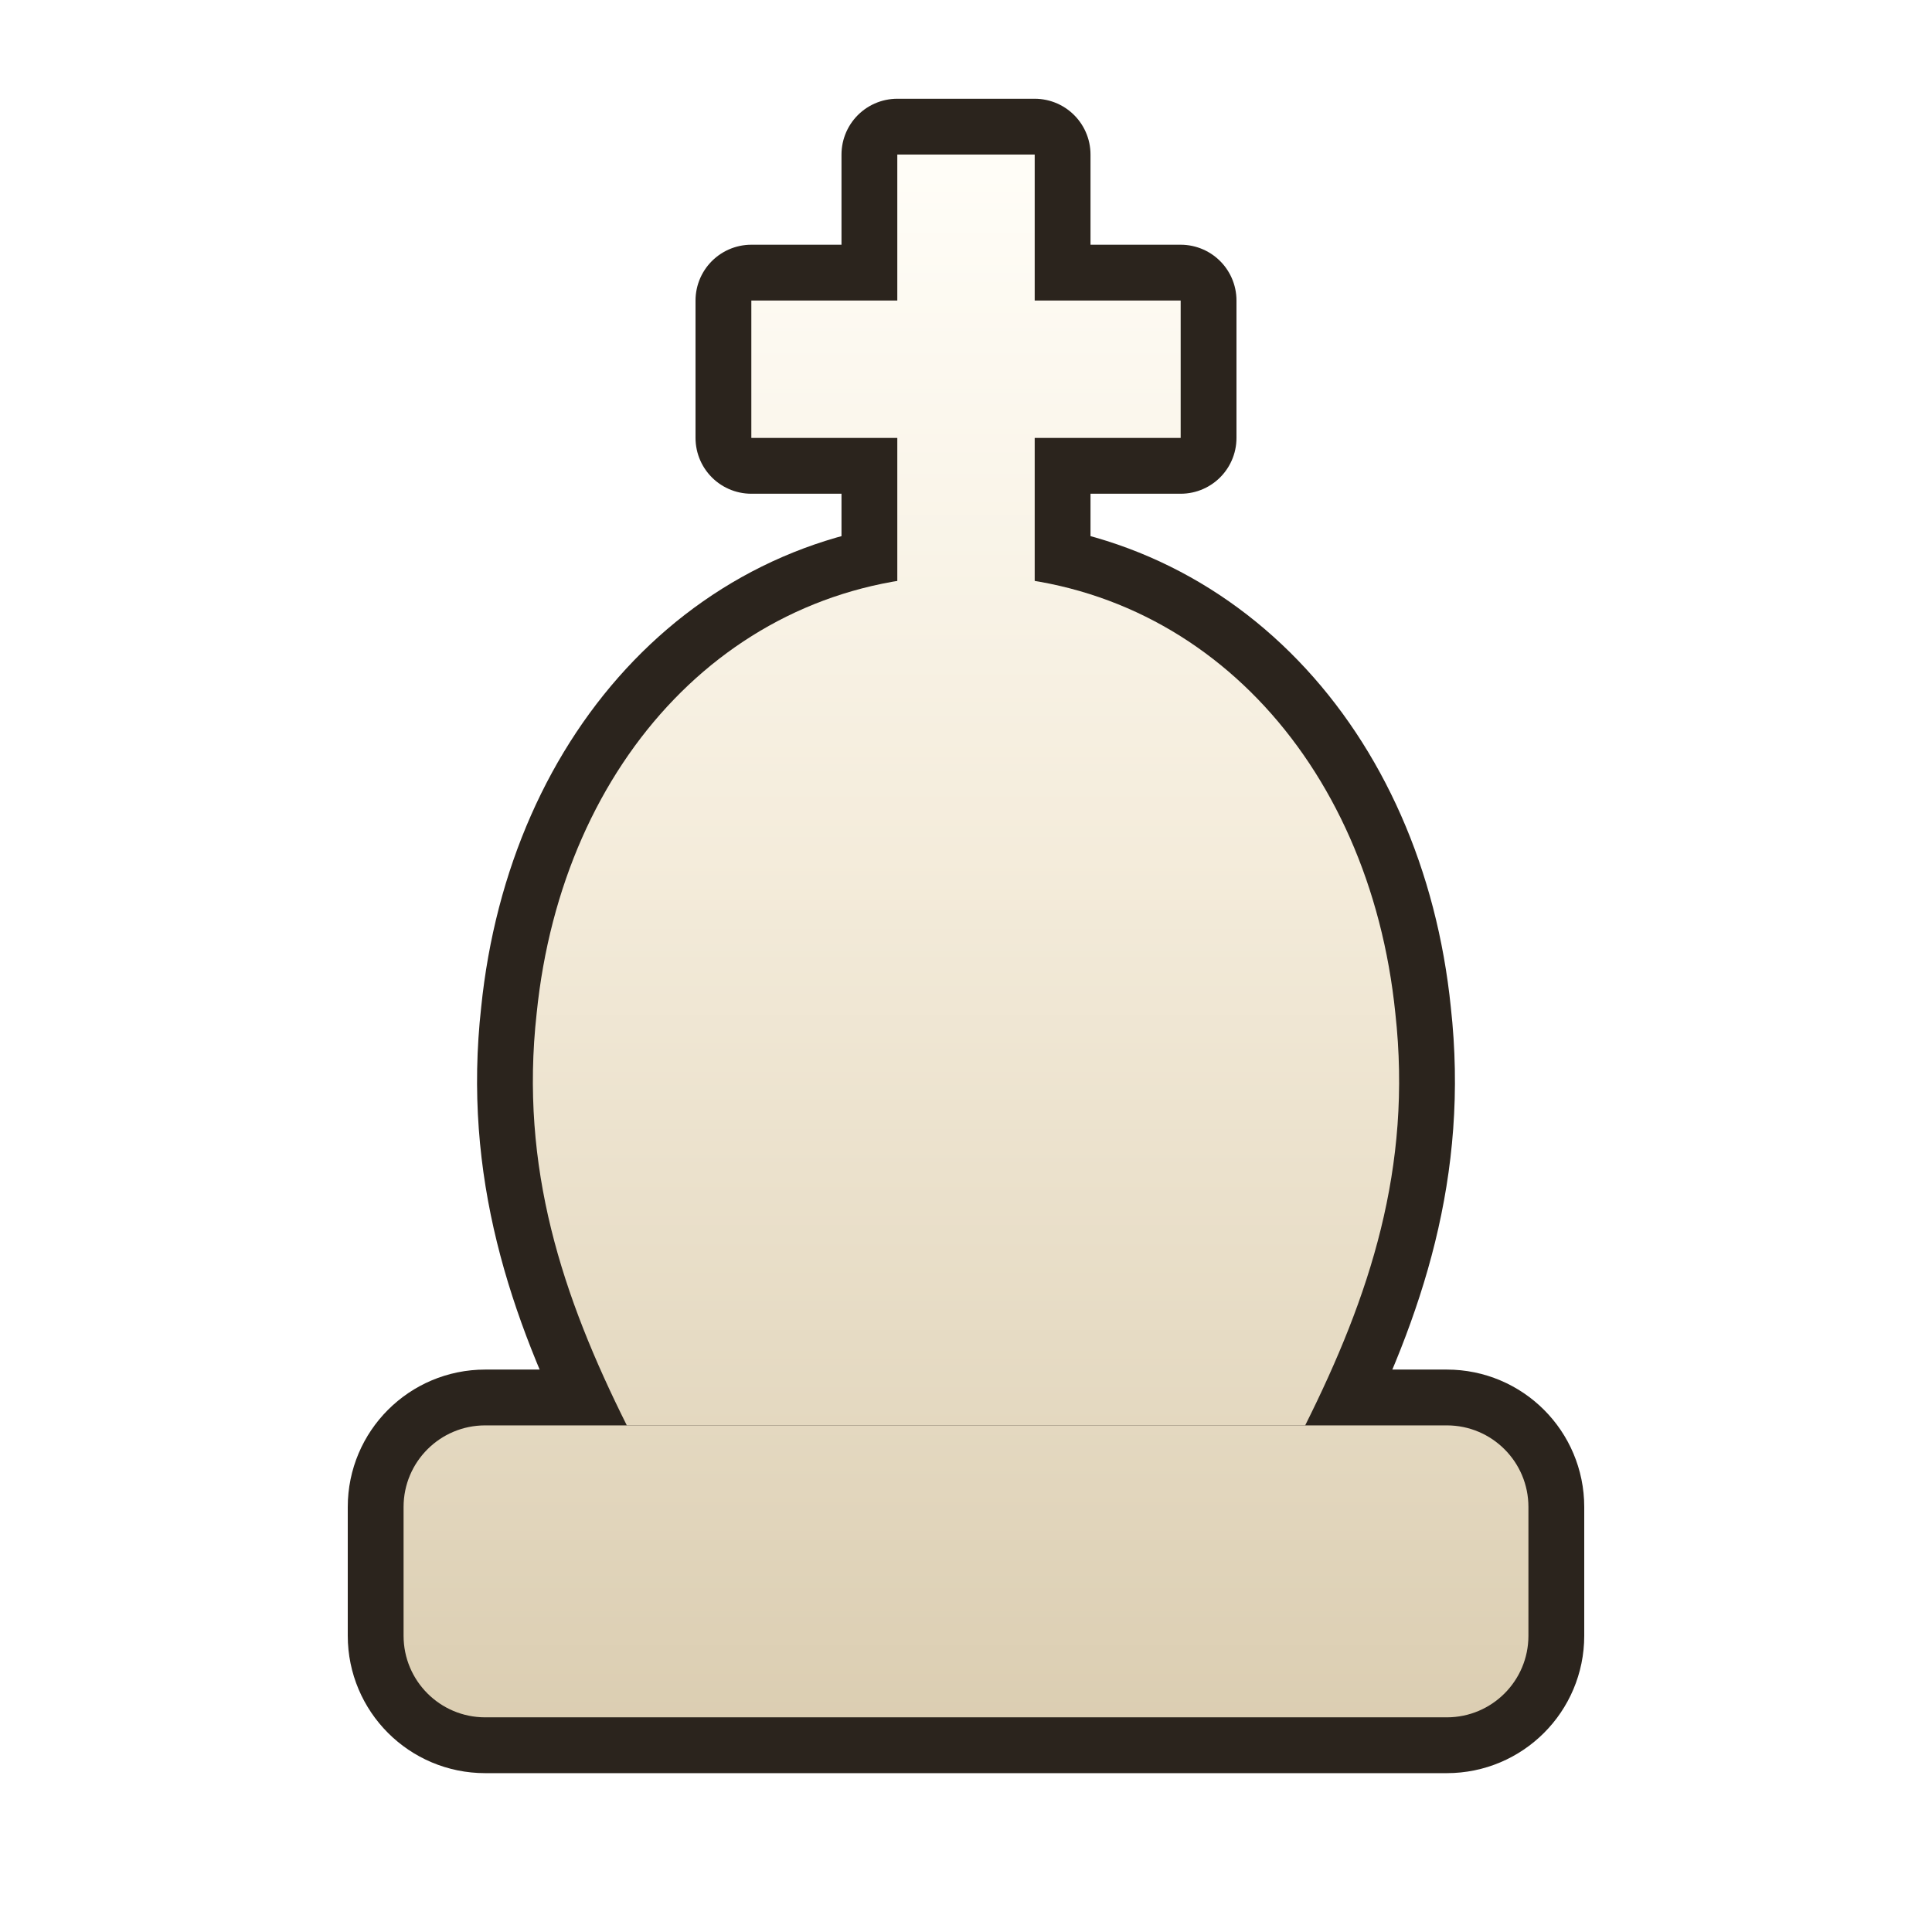
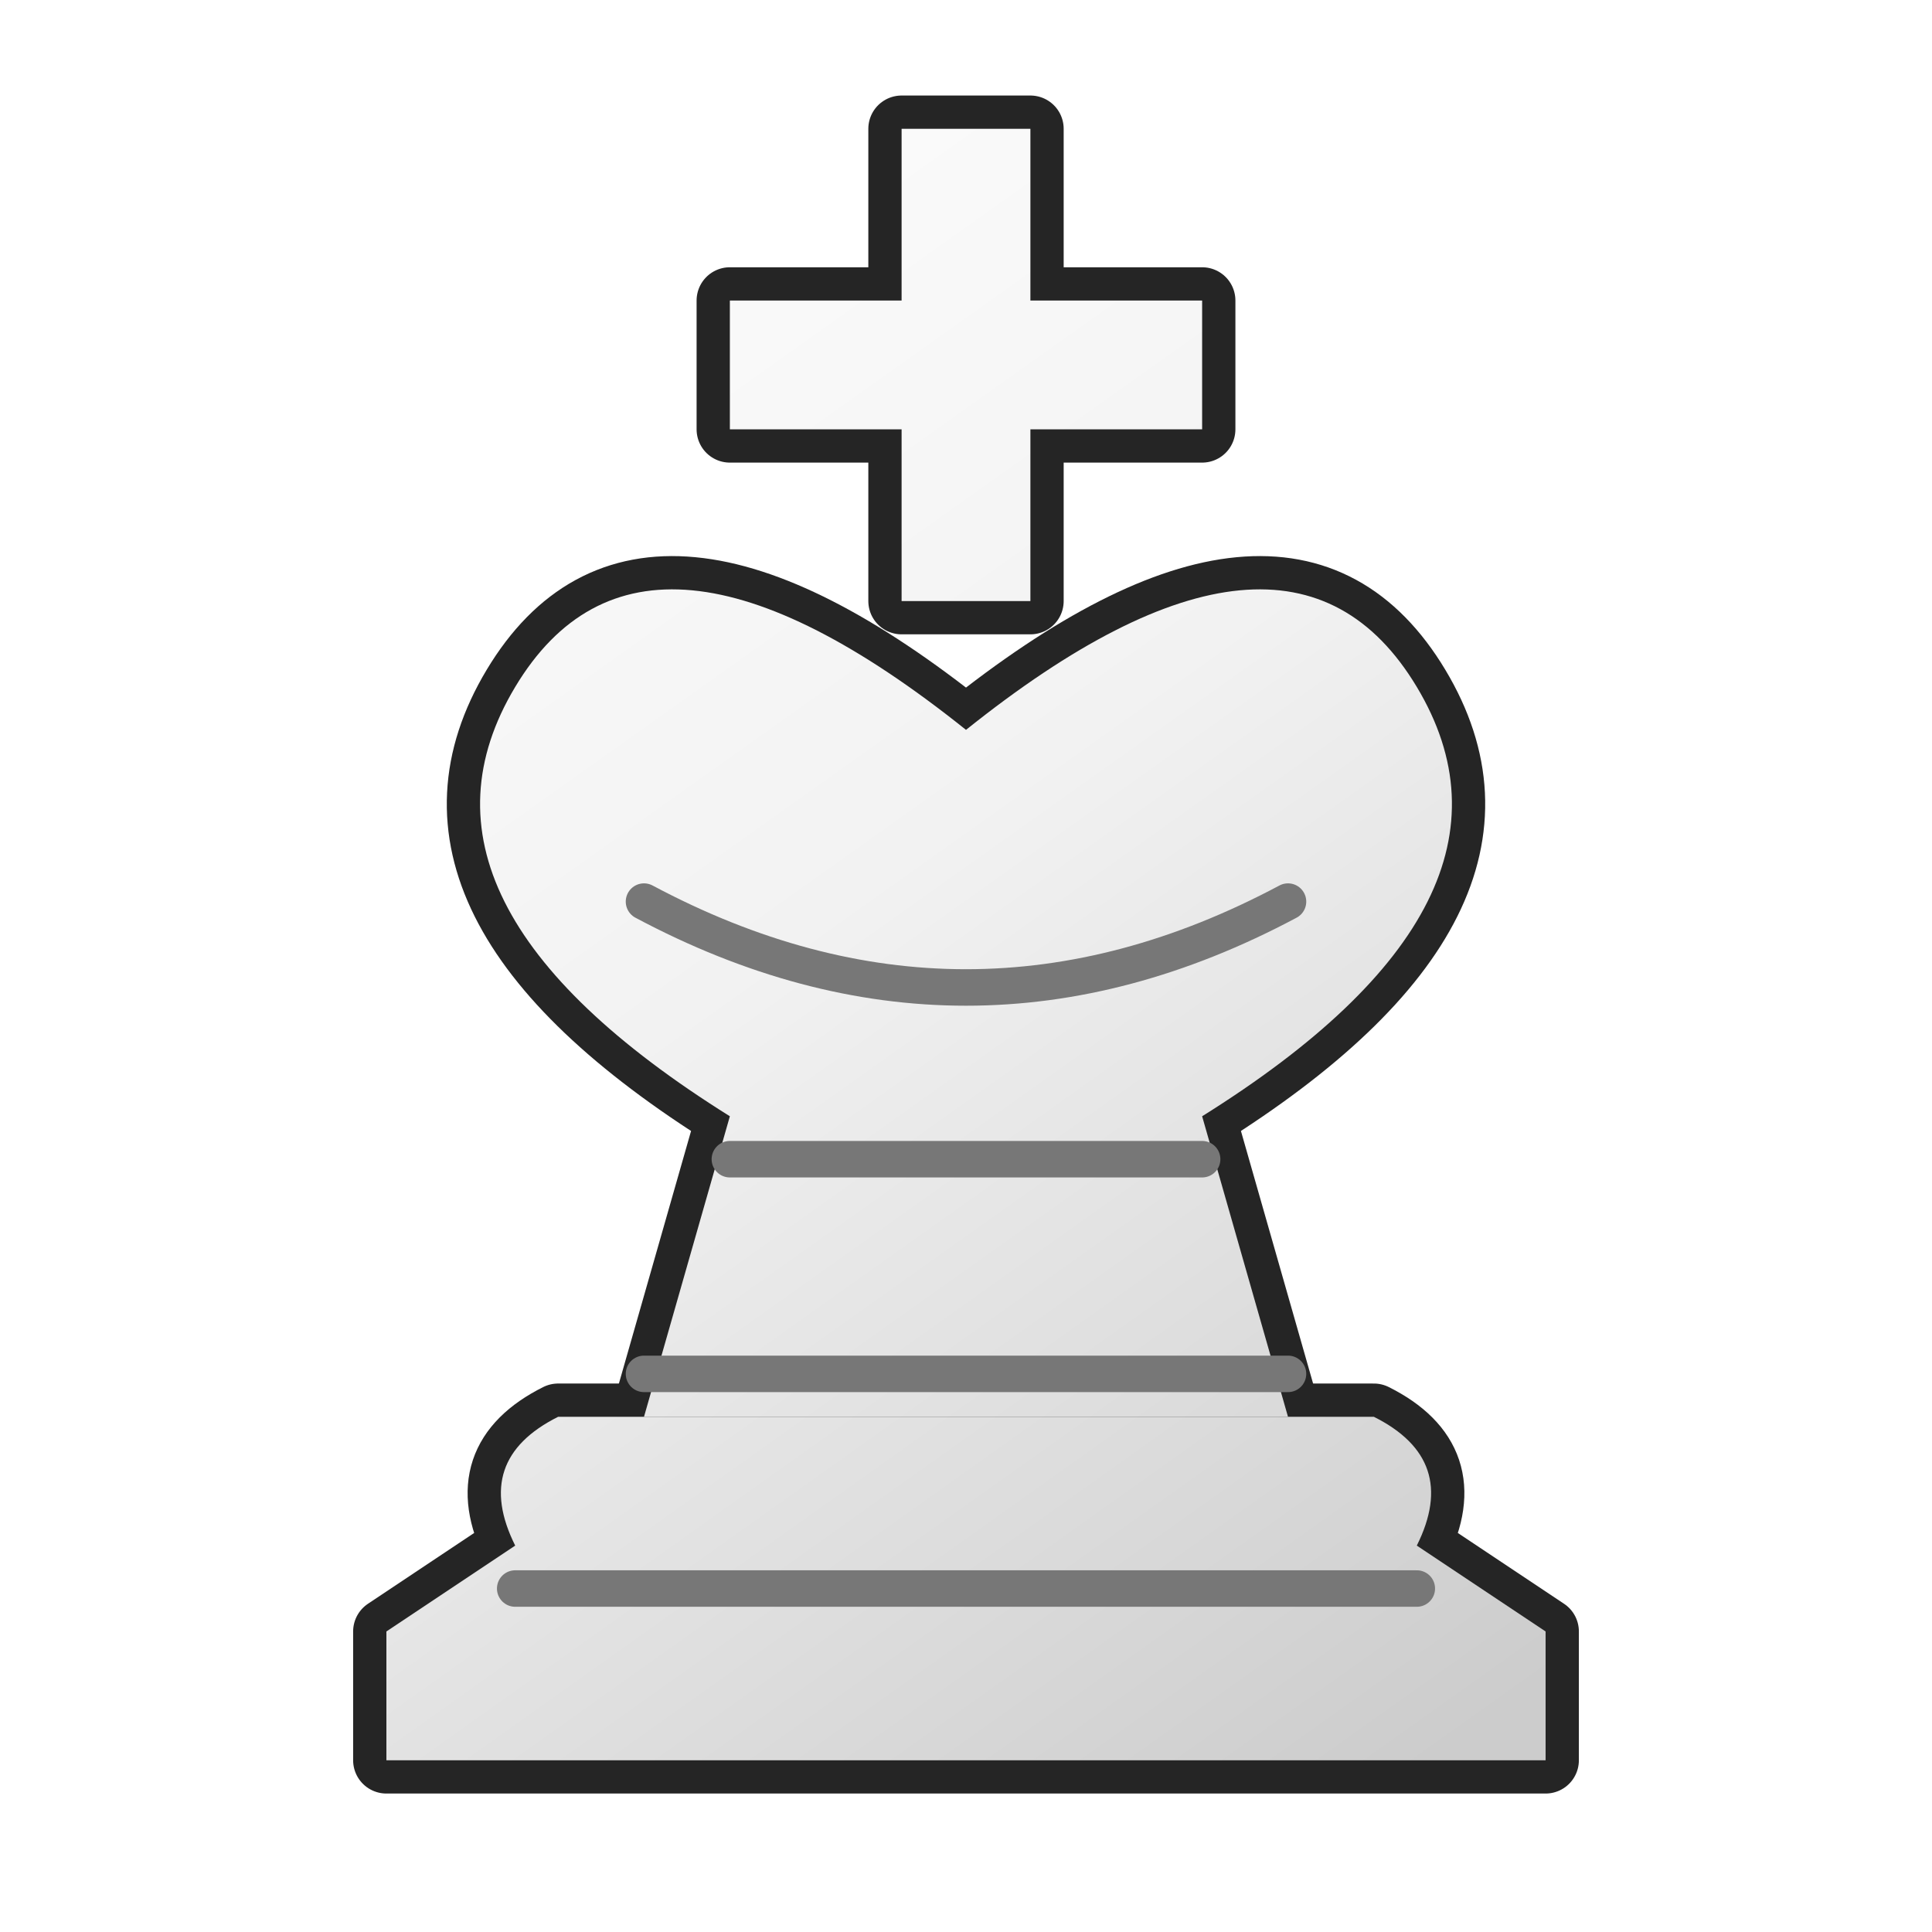
<svg xmlns="http://www.w3.org/2000/svg" viewBox="0 0 45 45" width="45" height="45" role="img" aria-label="White king">
  <defs>
-     <linearGradient id="body" gradientUnits="userSpaceOnUse" x1="0" y1="4" x2="0" y2="42">
-       <stop offset="0" stop-color="#fffdf7" />
-       <stop offset="0.42" stop-color="#f4ecdb" />
-       <stop offset="1" stop-color="#d9cbae" />
+     <linearGradient id="body" gradientUnits="userSpaceOnUse" x1="5" y1="4" x2="32" y2="42">
+       <stop offset="0" stop-color="#ffffff" />
+       <stop offset="0.48" stop-color="#f2f2f2" />
+       <stop offset="1" stop-color="#cccccc" />
    </linearGradient>
  </defs>
-   <g fill="url(#body)" stroke="#2b241d" stroke-width="2.6" stroke-linejoin="round" stroke-linecap="round">
-     <path d="M20.9 3.6h3.2v3.4h3.4v3.2h-3.4v3.4h-3.2v-3.4h-3.4V7h3.4z" />
-     <path d="M22.5 13.4c5.4 0 9.4 4.3 10 10.2.4 3.6-.6 6.6-2.1 9.6H14.6c-1.5-3-2.5-6-2.1-9.6.6-5.9 4.6-10.2 10-10.2z" />
-     <rect x="9.4" y="33.2" width="26.2" height="6.8" rx="1.9" />
+   <g fill="url(#body)" stroke="#252525" stroke-width="1.55" stroke-linejoin="round" stroke-linecap="round">
+     <path d="M13 33Q11 34 12 36L9 38V41H36V38L33 36Q34 34 32 33Z" />
+     <path d="M21 3H24V7H28V10H24V14H21V10H17V7H21Z" />
+     <path d="M22.5 17Q15 11 12 16Q9 21 17 26L15 33H30L28 26Q36 21 33 16Q30 11 22.5 17Z" />
  </g>
  <g fill="url(#body)">
-     <path d="M20.9 3.6h3.2v3.4h3.4v3.2h-3.4v3.4h-3.2v-3.4h-3.4V7h3.4z" />
-     <path d="M22.5 13.4c5.4 0 9.4 4.3 10 10.2.4 3.6-.6 6.6-2.1 9.6H14.6c-1.5-3-2.5-6-2.1-9.6.6-5.9 4.6-10.2 10-10.2z" />
-     <rect x="9.4" y="33.2" width="26.2" height="6.8" rx="1.9" />
+     <path d="M13 33Q11 34 12 36L9 38V41H36V38L33 36Q34 34 32 33Z" />
+     <path d="M21 3H24V7H28V10H24V14H21V10H17V7H21Z" />
+     <path d="M22.5 17Q15 11 12 16Q9 21 17 26L15 33H30L28 26Q36 21 33 16Q30 11 22.5 17Z" />
  </g>
+   <path d="M15 21Q22.5 25 30 21M17 27H28M15 32H30M12 37H33" fill="none" stroke="#777777" stroke-width="0.85" stroke-linecap="round" stroke-linejoin="round" />
</svg>
